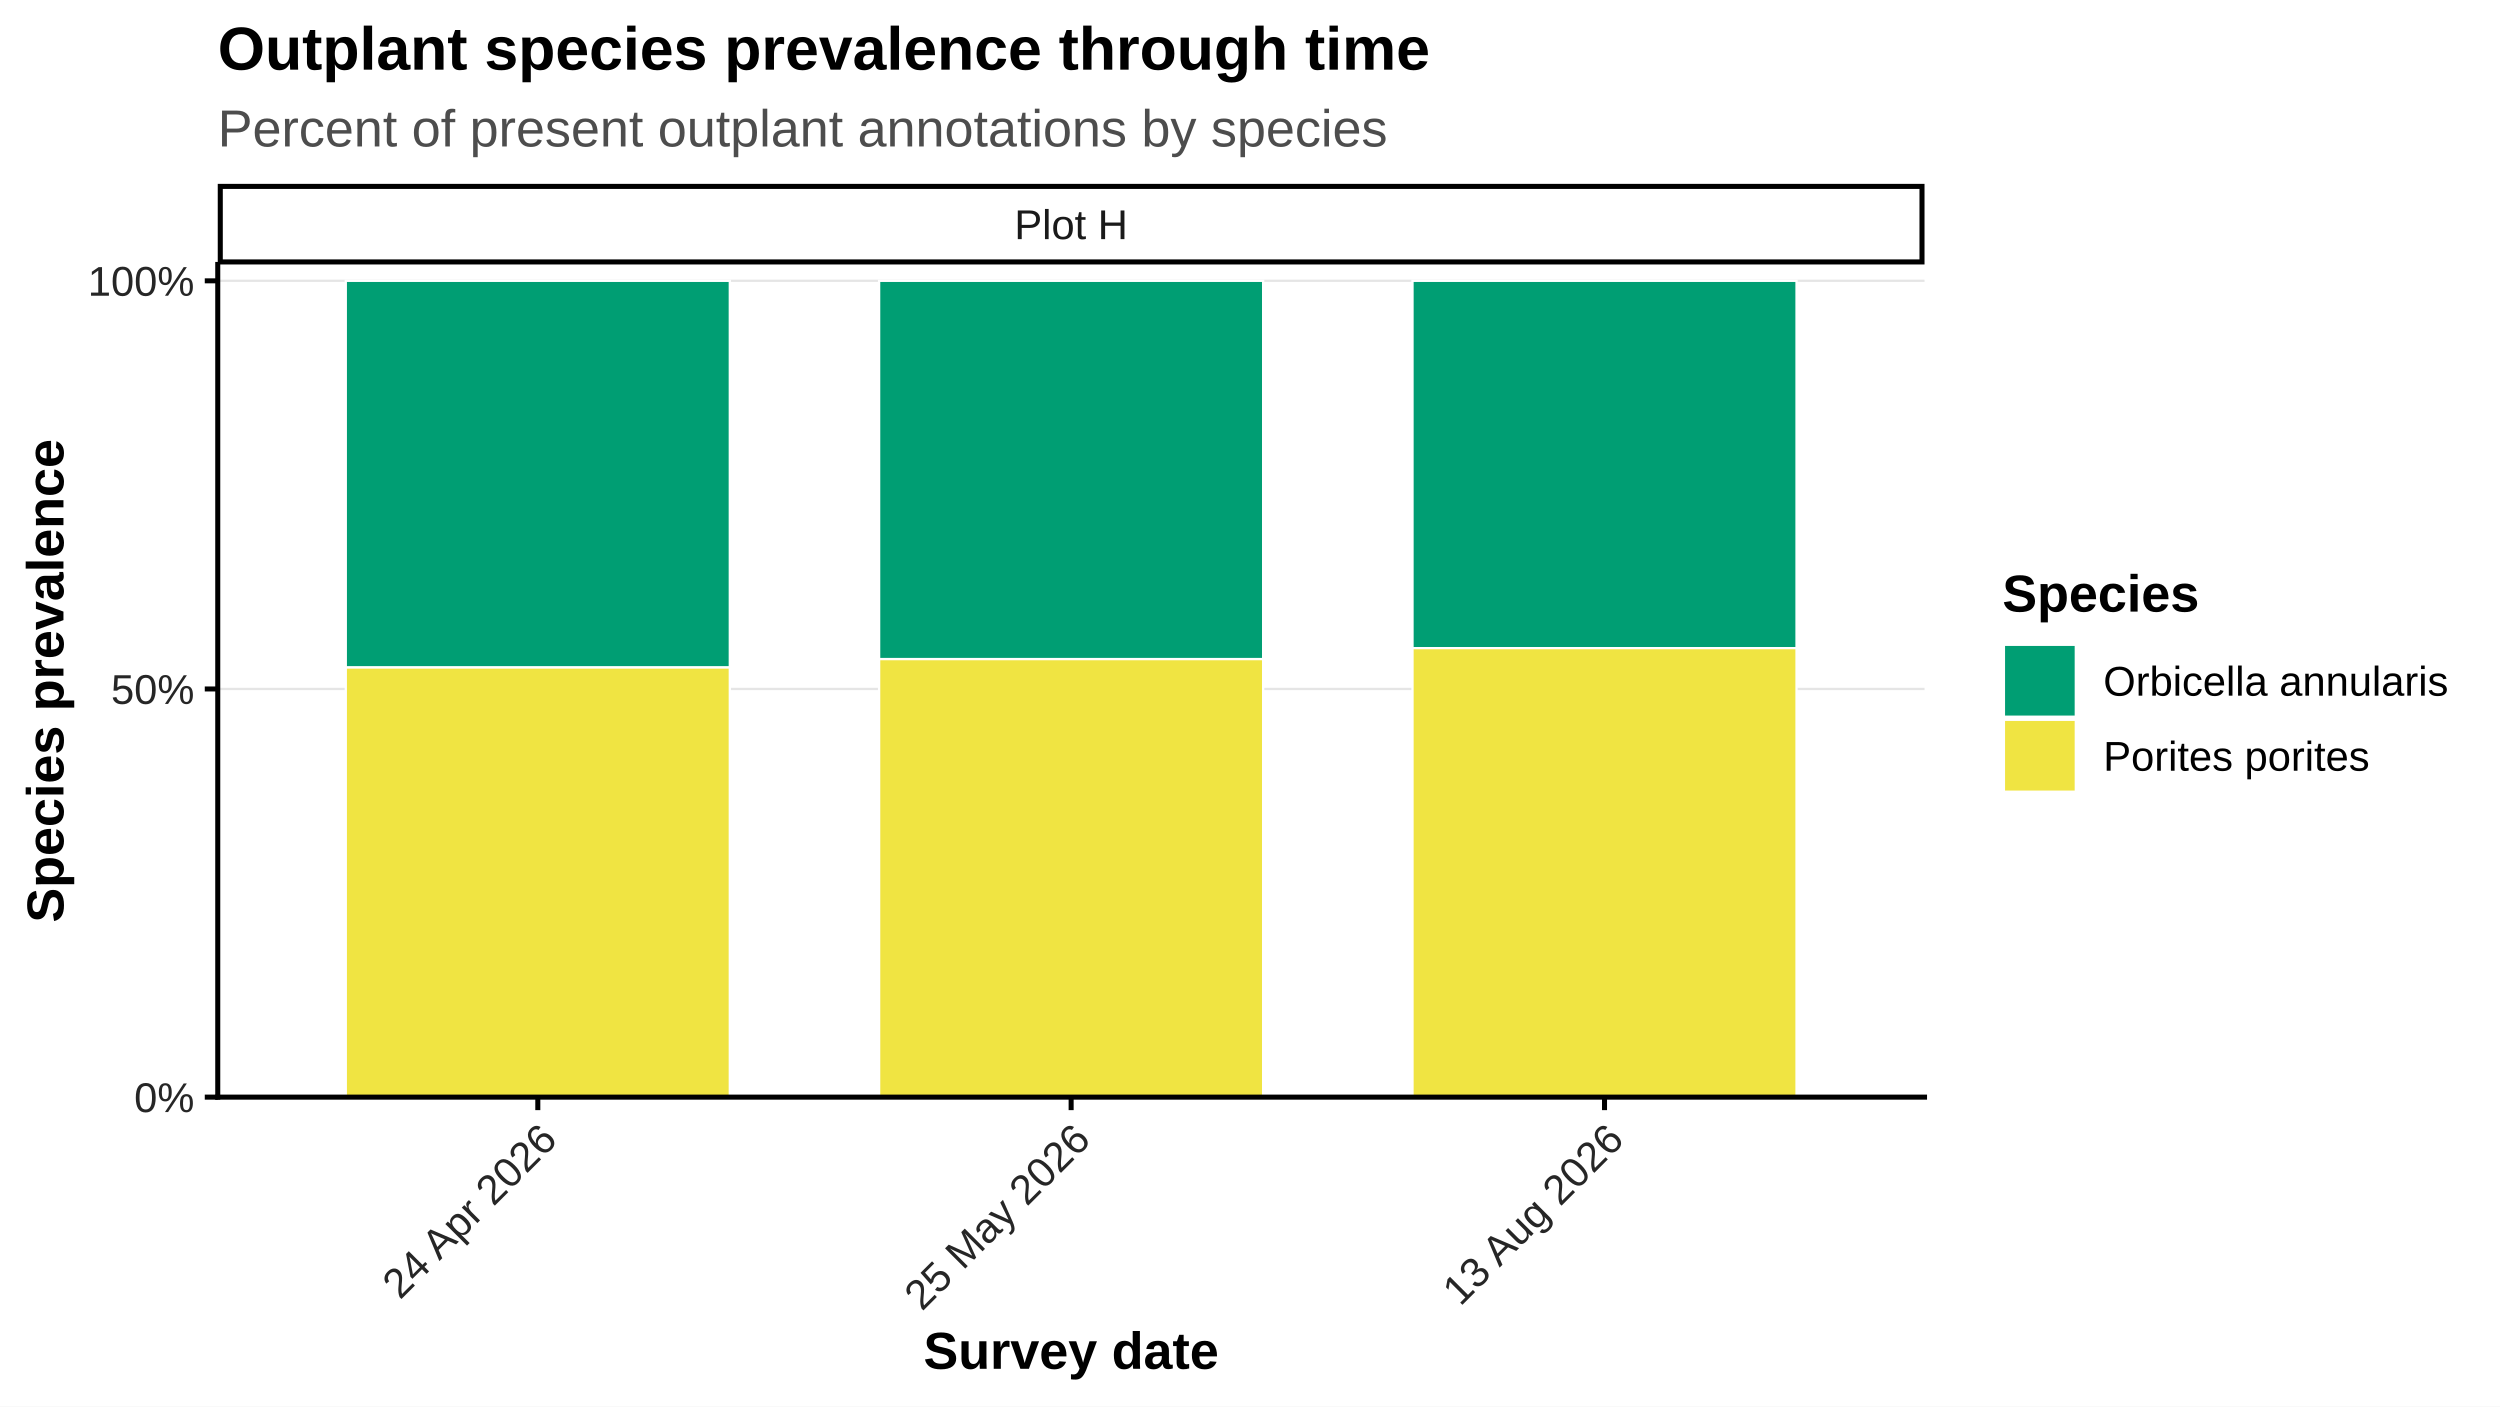
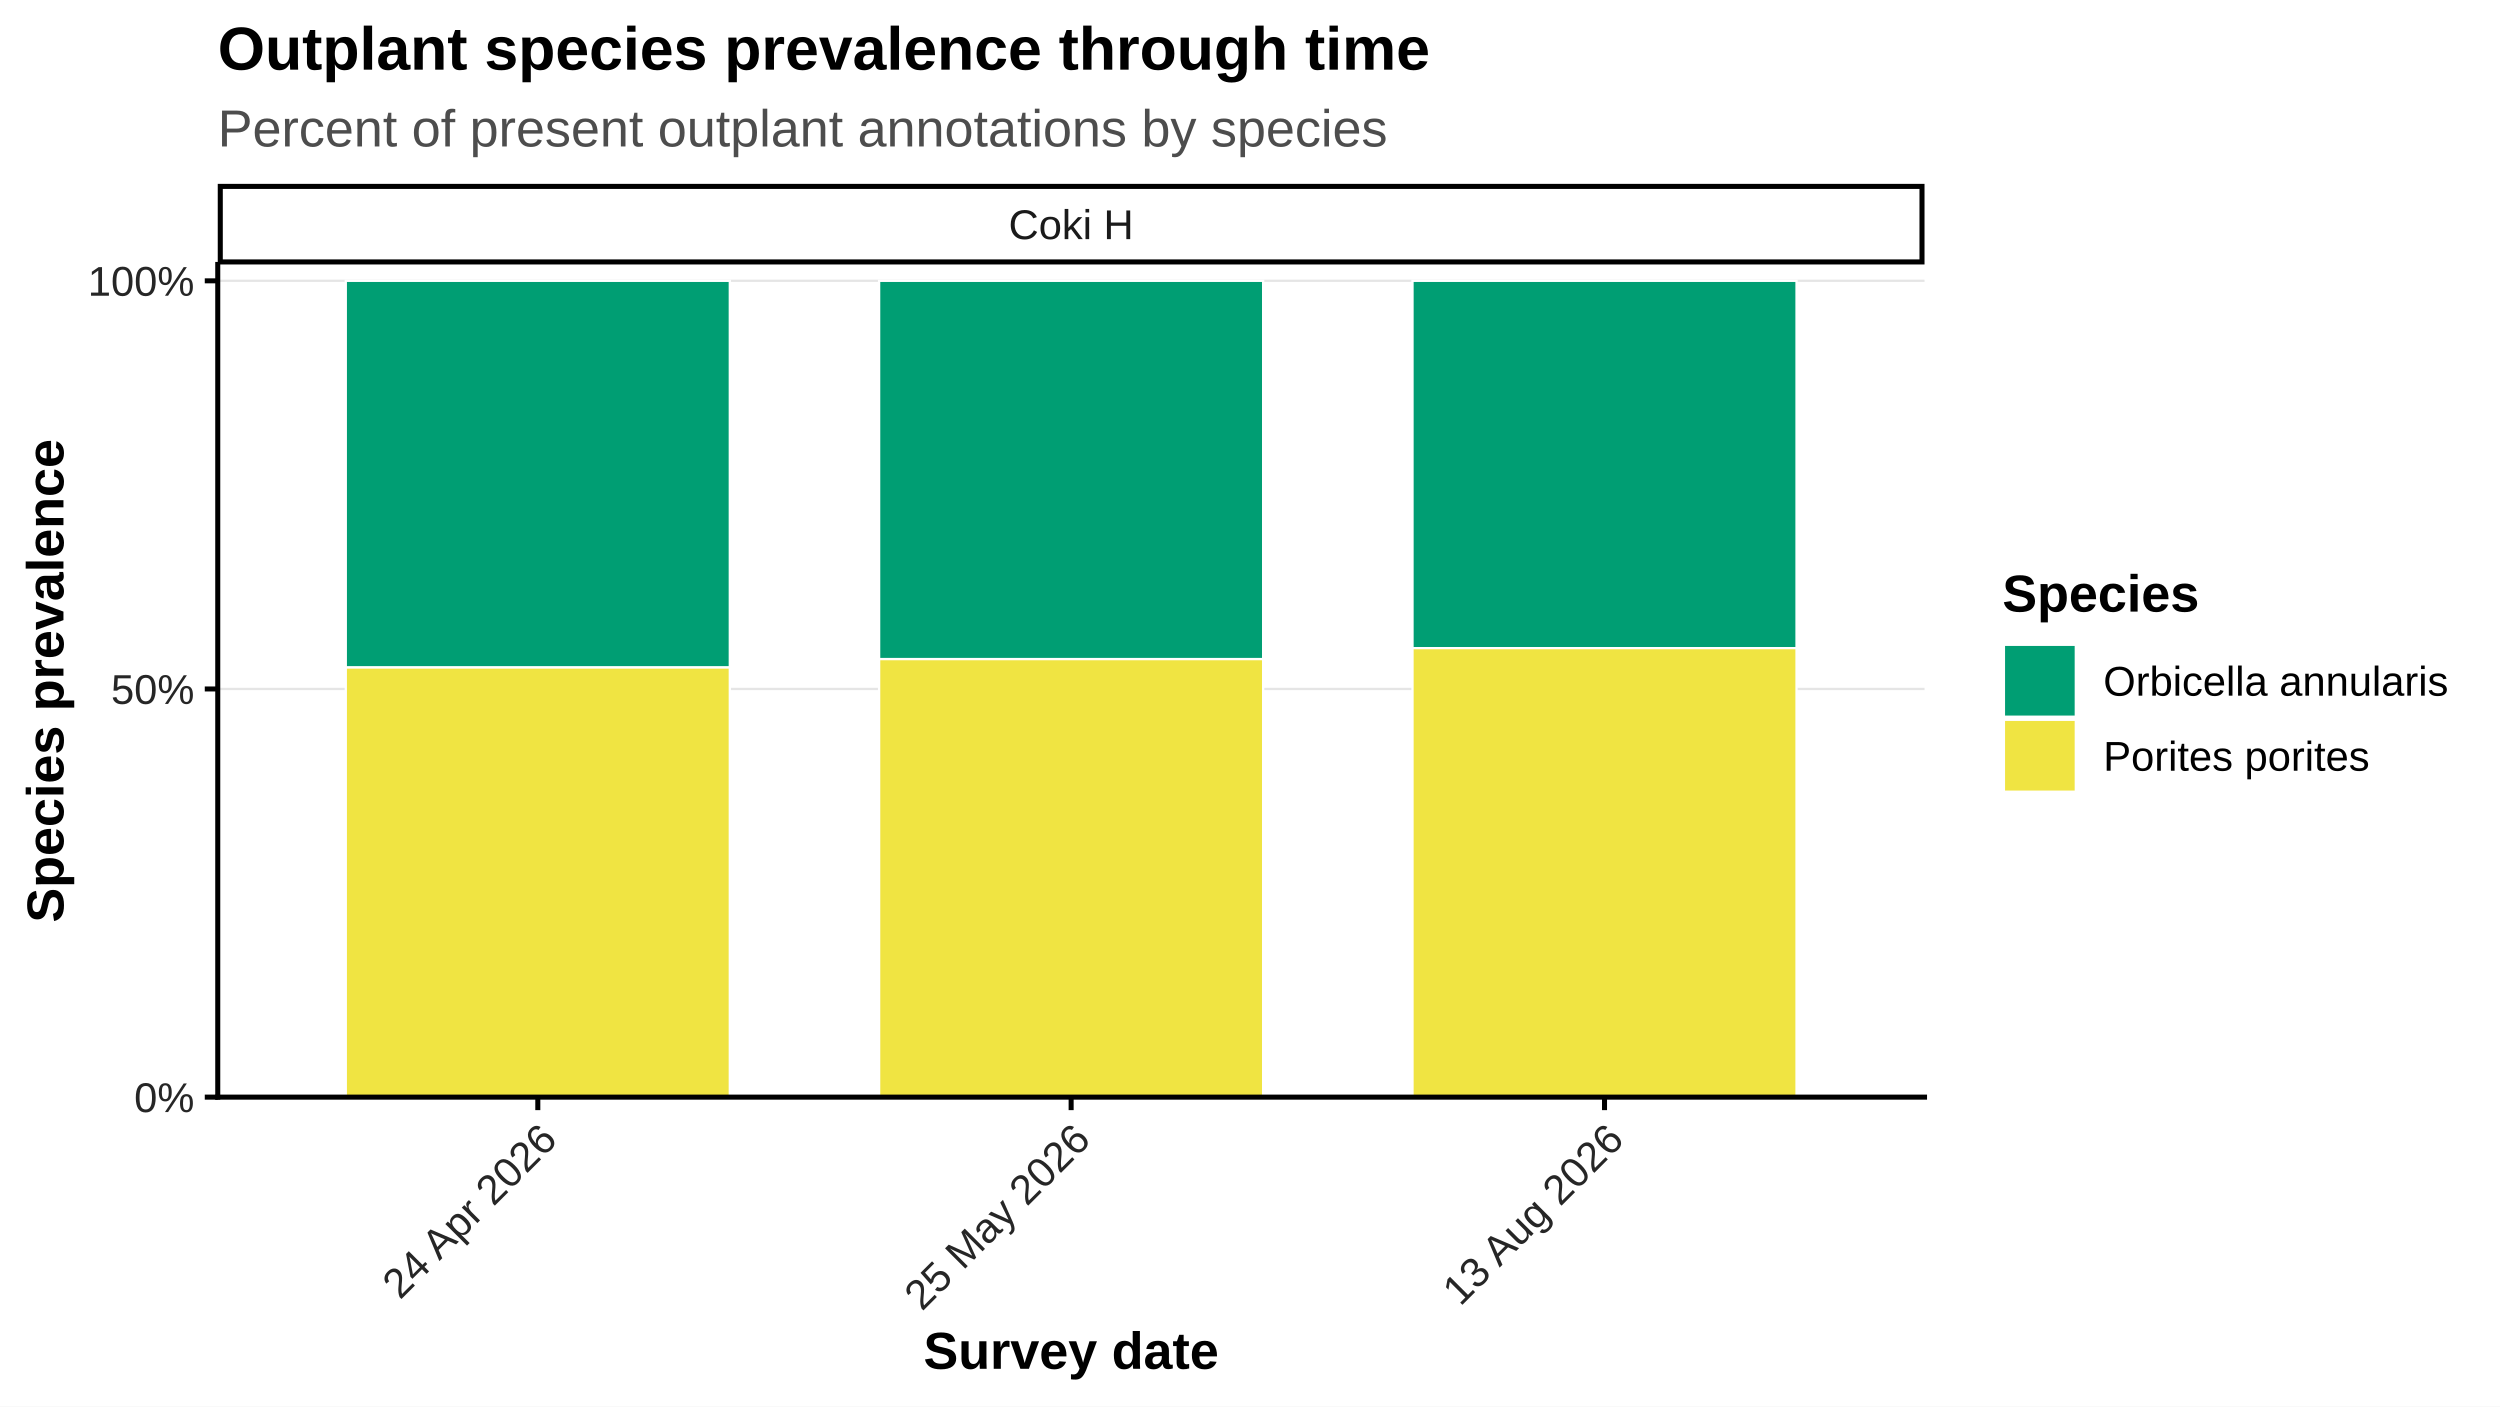
<svg xmlns="http://www.w3.org/2000/svg" class="svglite" width="576.00pt" height="324.00pt" viewBox="0 0 576.00 324.00">
  <defs>
    <style type="text/css">
    .svglite line, .svglite polyline, .svglite polygon, .svglite path, .svglite rect, .svglite circle {
      fill: none;
      stroke: #000000;
      stroke-linecap: round;
      stroke-linejoin: round;
      stroke-miterlimit: 10.00;
    }
    .svglite text {
      white-space: pre;
    }
  </style>
  </defs>
  <rect width="100%" height="100%" style="stroke: none; fill: #FFFFFF;" />
  <defs>
    <clipPath id="cpMC4wMHw1NzYuMDB8MC4wMHwzMjQuMDA=">
      <rect x="0.00" y="0.00" width="576.00" height="324.00" />
    </clipPath>
  </defs>
  <g clip-path="url(#cpMC4wMHw1NzYuMDB8MC4wMHwzMjQuMDA=)">
    <rect x="0.00" y="0.00" width="576.00" height="324.00" style="stroke-width: 1.16; stroke: #FFFFFF; fill: #FFFFFF;" />
  </g>
  <defs>
    <clipPath id="cpNTAuMTd8NDQzLjQxfDYwLjkzfDI1Mi43OA==">
      <rect x="50.17" y="60.93" width="393.24" height="191.84" />
    </clipPath>
  </defs>
  <g clip-path="url(#cpNTAuMTd8NDQzLjQxfDYwLjkzfDI1Mi43OA==)">
    <rect x="50.17" y="60.93" width="393.24" height="191.84" style="stroke-width: 1.16; stroke: none; fill: #FFFFFF;" />
    <polyline points="50.17,252.78 443.41,252.78 " style="stroke-width: 0.53; stroke: #E5E5E5; stroke-linecap: butt;" />
    <polyline points="50.17,158.74 443.41,158.74 " style="stroke-width: 0.53; stroke: #E5E5E5; stroke-linecap: butt;" />
    <polyline points="50.17,64.70 443.41,64.70 " style="stroke-width: 0.53; stroke: #E5E5E5; stroke-linecap: butt;" />
    <rect x="79.67" y="64.70" width="88.48" height="89.09" style="stroke-width: 0.53; stroke: #FFFFFF; stroke-linecap: butt; stroke-linejoin: miter; fill: #009E73;" />
    <rect x="79.67" y="153.79" width="88.48" height="98.99" style="stroke-width: 0.53; stroke: #FFFFFF; stroke-linecap: butt; stroke-linejoin: miter; fill: #F0E442;" />
    <rect x="202.55" y="64.70" width="88.48" height="87.16" style="stroke-width: 0.53; stroke: #FFFFFF; stroke-linecap: butt; stroke-linejoin: miter; fill: #009E73;" />
    <rect x="202.55" y="151.86" width="88.48" height="100.92" style="stroke-width: 0.53; stroke: #FFFFFF; stroke-linecap: butt; stroke-linejoin: miter; fill: #F0E442;" />
    <rect x="325.44" y="64.70" width="88.48" height="84.64" style="stroke-width: 0.53; stroke: #FFFFFF; stroke-linecap: butt; stroke-linejoin: miter; fill: #009E73;" />
    <rect x="325.44" y="149.33" width="88.48" height="103.45" style="stroke-width: 0.53; stroke: #FFFFFF; stroke-linecap: butt; stroke-linejoin: miter; fill: #F0E442;" />
  </g>
  <g clip-path="url(#cpMC4wMHw1NzYuMDB8MC4wMHwzMjQuMDA=)">
</g>
  <defs>
    <clipPath id="cpNTAuMTd8NDQzLjQxfDQyLjM2fDYwLjkz">
      <rect x="50.17" y="42.36" width="393.24" height="18.57" />
    </clipPath>
  </defs>
  <g clip-path="url(#cpNTAuMTd8NDQzLjQxfDQyLjM2fDYwLjkz)">
    <rect x="50.17" y="42.36" width="393.24" height="18.57" style="stroke-width: 2.33; fill: #FFFFFF;" />
-     <text x="246.79" y="55.09" text-anchor="middle" style="font-size: 9.60px;fill: #1A1A1A; font-family: &quot;Arial&quot;;" textLength="26.12px" lengthAdjust="spacingAndGlyphs">Plot H</text>
+     <text x="246.79" y="55.09" text-anchor="middle" style="font-size: 9.60px;fill: #1A1A1A; font-family: &quot;Arial&quot;;" textLength="28.78px" lengthAdjust="spacingAndGlyphs">Coki H</text>
  </g>
  <g clip-path="url(#cpMC4wMHw1NzYuMDB8MC4wMHwzMjQuMDA=)">
    <polyline points="50.17,252.78 443.41,252.78 " style="stroke-width: 1.16; stroke-linecap: square;" />
    <polyline points="123.91,255.77 123.91,252.78 " style="stroke-width: 1.16; stroke-linecap: butt;" />
    <polyline points="246.79,255.77 246.79,252.78 " style="stroke-width: 1.16; stroke-linecap: butt;" />
    <polyline points="369.68,255.77 369.68,252.78 " style="stroke-width: 1.16; stroke-linecap: butt;" />
    <text transform="translate(128.77,263.02) rotate(-45)" text-anchor="end" style="font-size: 9.60px;fill: #262626; font-family: &quot;Arial&quot;;" textLength="52.27px" lengthAdjust="spacingAndGlyphs">24 Apr 2026</text>
    <text transform="translate(251.66,263.02) rotate(-45)" text-anchor="end" style="font-size: 9.60px;fill: #262626; font-family: &quot;Arial&quot;;" textLength="55.46px" lengthAdjust="spacingAndGlyphs">25 May 2026</text>
    <text transform="translate(374.55,263.02) rotate(-45)" text-anchor="end" style="font-size: 9.60px;fill: #262626; font-family: &quot;Arial&quot;;" textLength="54.41px" lengthAdjust="spacingAndGlyphs">13 Aug 2026</text>
    <polyline points="50.17,252.78 50.17,60.93 " style="stroke-width: 1.16; stroke-linecap: square;" />
    <text x="44.79" y="256.22" text-anchor="end" style="font-size: 9.60px;fill: #262626; font-family: &quot;Arial&quot;;" textLength="13.87px" lengthAdjust="spacingAndGlyphs">0%</text>
    <text x="44.79" y="162.18" text-anchor="end" style="font-size: 9.60px;fill: #262626; font-family: &quot;Arial&quot;;" textLength="19.20px" lengthAdjust="spacingAndGlyphs">50%</text>
    <text x="44.79" y="68.14" text-anchor="end" style="font-size: 9.60px;fill: #262626; font-family: &quot;Arial&quot;;" textLength="24.54px" lengthAdjust="spacingAndGlyphs">100%</text>
    <polyline points="47.18,252.78 50.17,252.78 " style="stroke-width: 1.16; stroke-linecap: butt;" />
    <polyline points="47.18,158.74 50.17,158.74 " style="stroke-width: 1.16; stroke-linecap: butt;" />
    <polyline points="47.18,64.70 50.17,64.70 " style="stroke-width: 1.16; stroke-linecap: butt;" />
    <text x="246.79" y="315.37" text-anchor="middle" style="font-size: 12.00px; font-weight: bold; font-family: &quot;Arial&quot;;" textLength="68.04px" lengthAdjust="spacingAndGlyphs">Survey date</text>
    <text transform="translate(14.62,156.86) rotate(-90)" text-anchor="middle" style="font-size: 12.00px; font-weight: bold; font-family: &quot;Arial&quot;;" textLength="111.41px" lengthAdjust="spacingAndGlyphs">Species prevalence</text>
    <rect x="455.36" y="124.96" width="114.66" height="63.78" style="stroke-width: 1.16; stroke: none; fill: #FFFFFF;" />
    <text x="461.34" y="140.91" style="font-size: 12.00px; font-weight: bold; font-family: &quot;Arial&quot;;" textLength="45.37px" lengthAdjust="spacingAndGlyphs">Species</text>
    <rect x="461.34" y="148.21" width="17.28" height="17.28" style="stroke-width: 1.16; stroke: none; fill: #FFFFFF;" />
    <rect x="461.70" y="148.56" width="16.57" height="16.57" style="stroke-width: 0.53; stroke: #FFFFFF; stroke-linecap: butt; stroke-linejoin: miter; fill: #009E73;" />
    <rect x="461.34" y="165.49" width="17.28" height="17.28" style="stroke-width: 1.16; stroke: none; fill: #FFFFFF;" />
    <rect x="461.70" y="165.84" width="16.57" height="16.57" style="stroke-width: 0.53; stroke: #FFFFFF; stroke-linecap: butt; stroke-linejoin: miter; fill: #F0E442;" />
    <text x="484.60" y="160.29" style="font-size: 9.60px; font-family: &quot;Arial&quot;;" textLength="79.44px" lengthAdjust="spacingAndGlyphs">Orbicella annularis</text>
    <text x="484.60" y="177.57" style="font-size: 9.60px; font-family: &quot;Arial&quot;;" textLength="61.32px" lengthAdjust="spacingAndGlyphs">Porites porites</text>
    <text x="50.17" y="33.74" style="font-size: 12.00px;fill: #4D4D4D; font-family: &quot;Arial&quot;;" textLength="269.50px" lengthAdjust="spacingAndGlyphs">Percent of present outplant annotations by species</text>
    <text x="50.17" y="16.05" style="font-size: 14.00px; font-weight: bold; font-family: &quot;Arial&quot;;" textLength="279.17px" lengthAdjust="spacingAndGlyphs">Outplant species prevalence through time</text>
  </g>
</svg>
